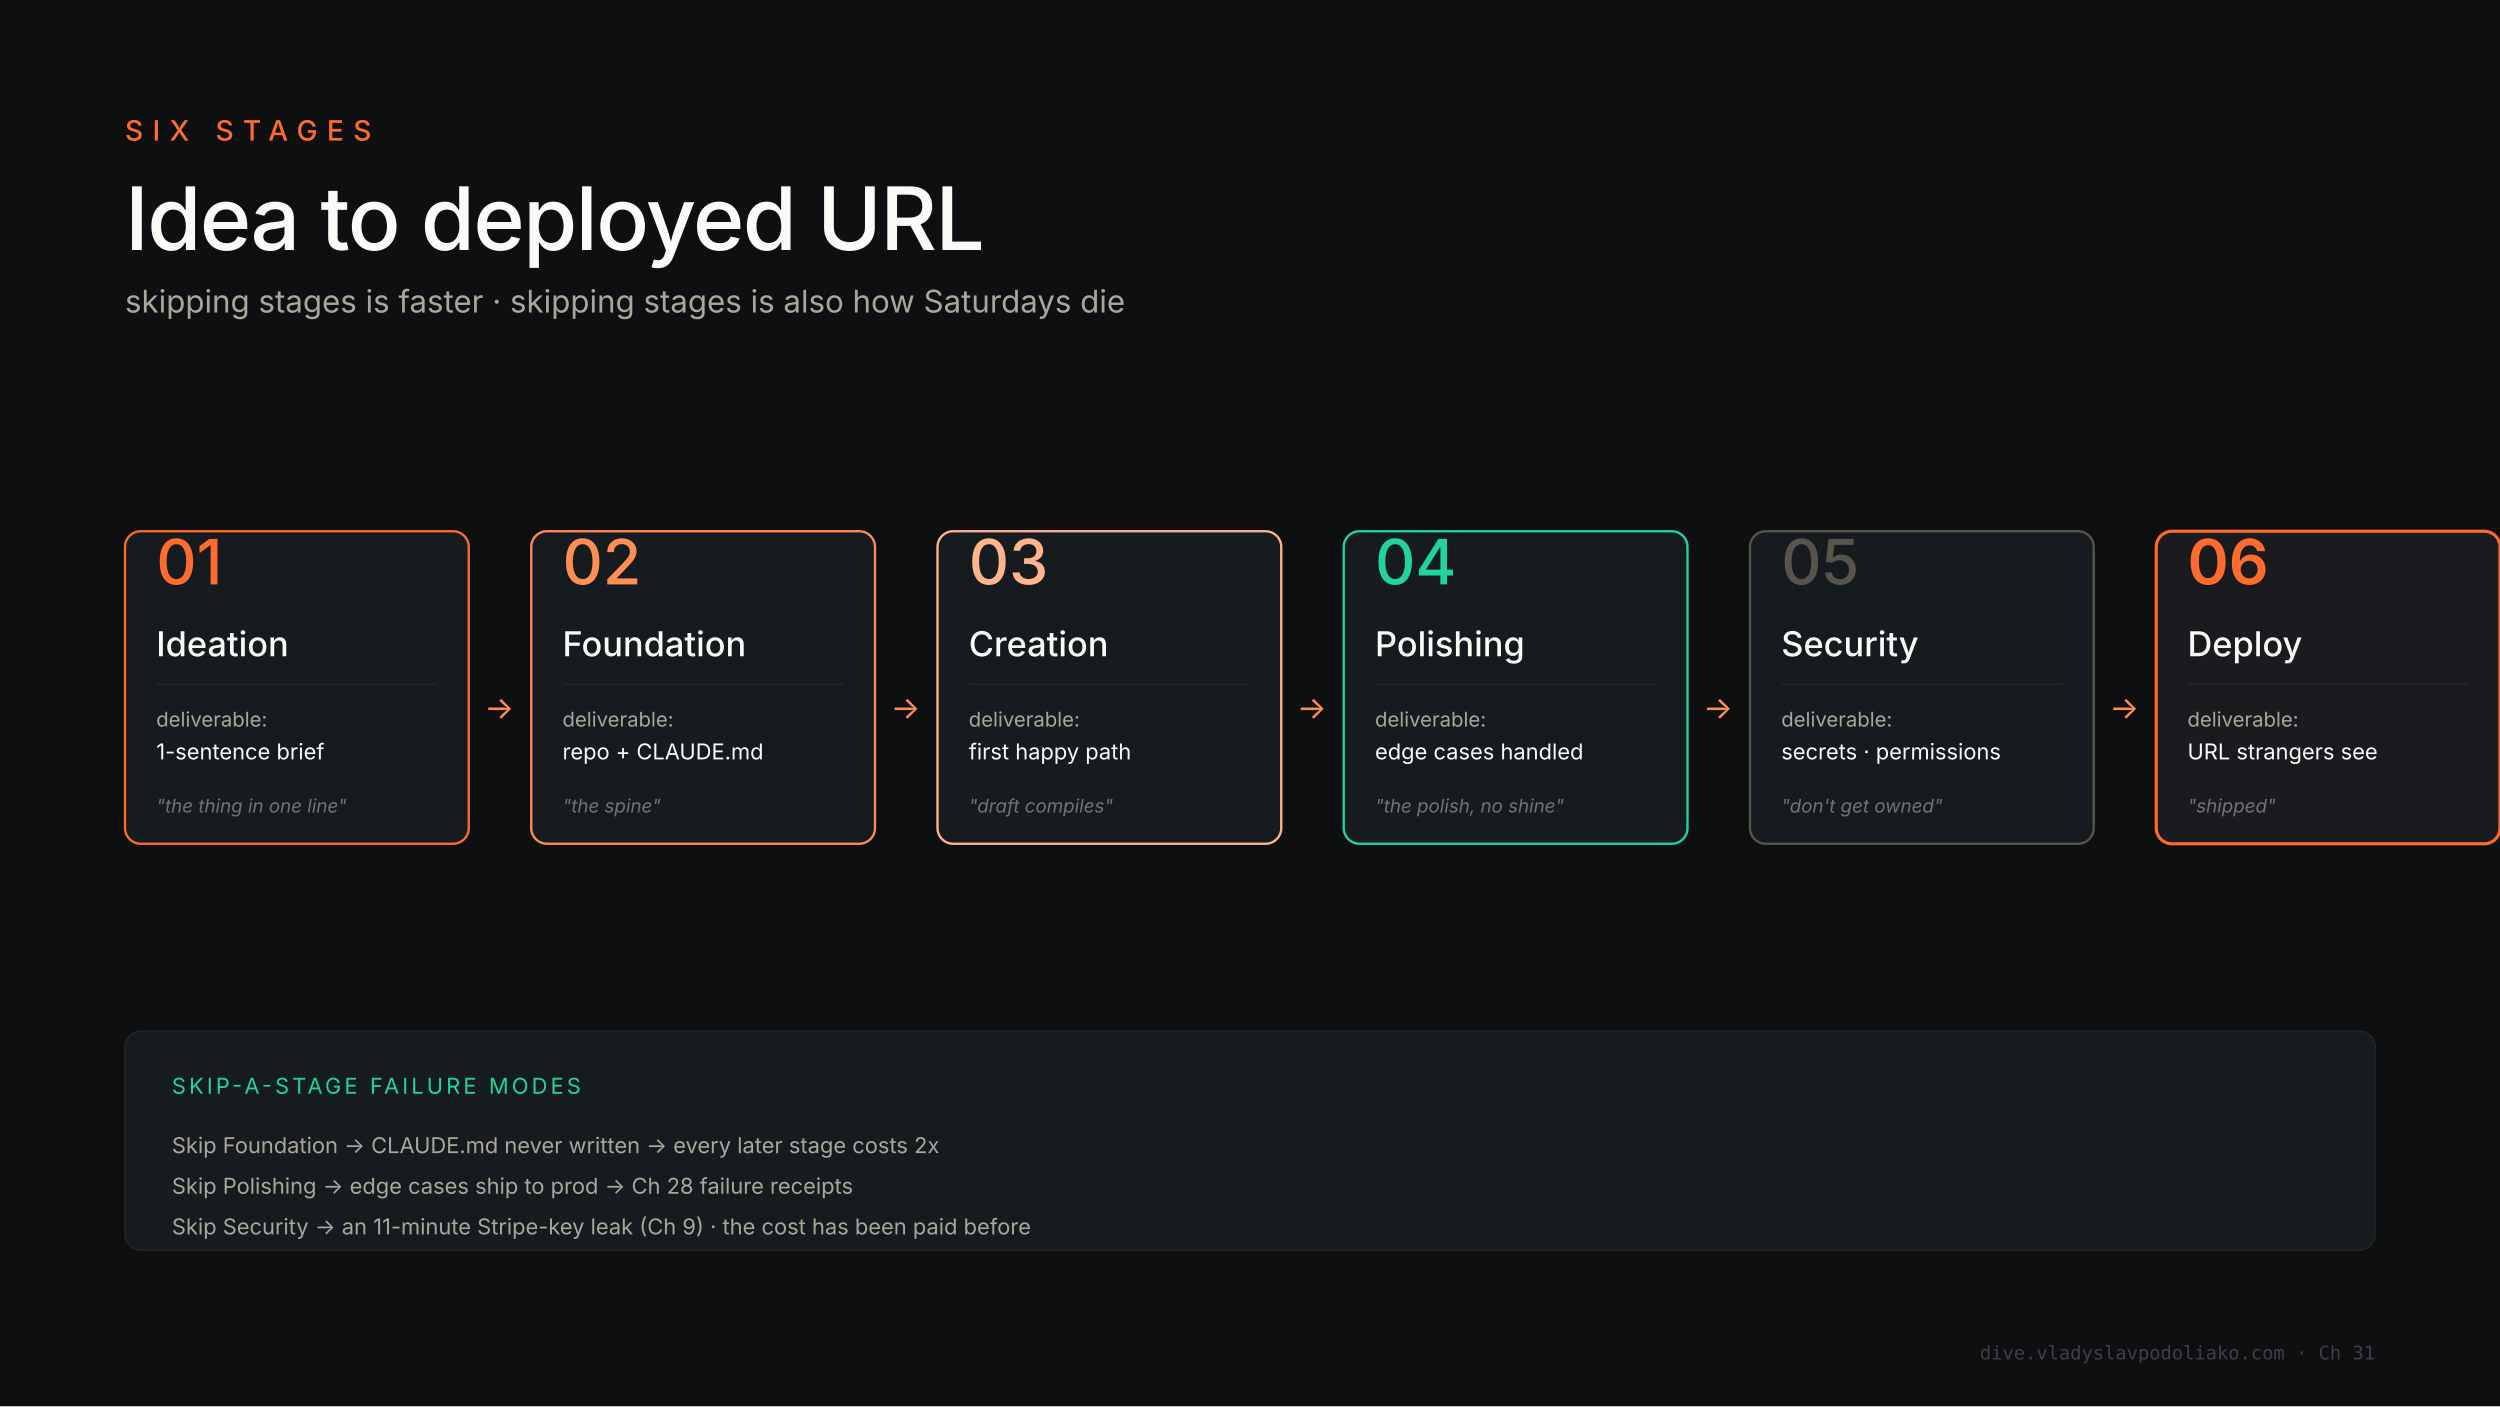
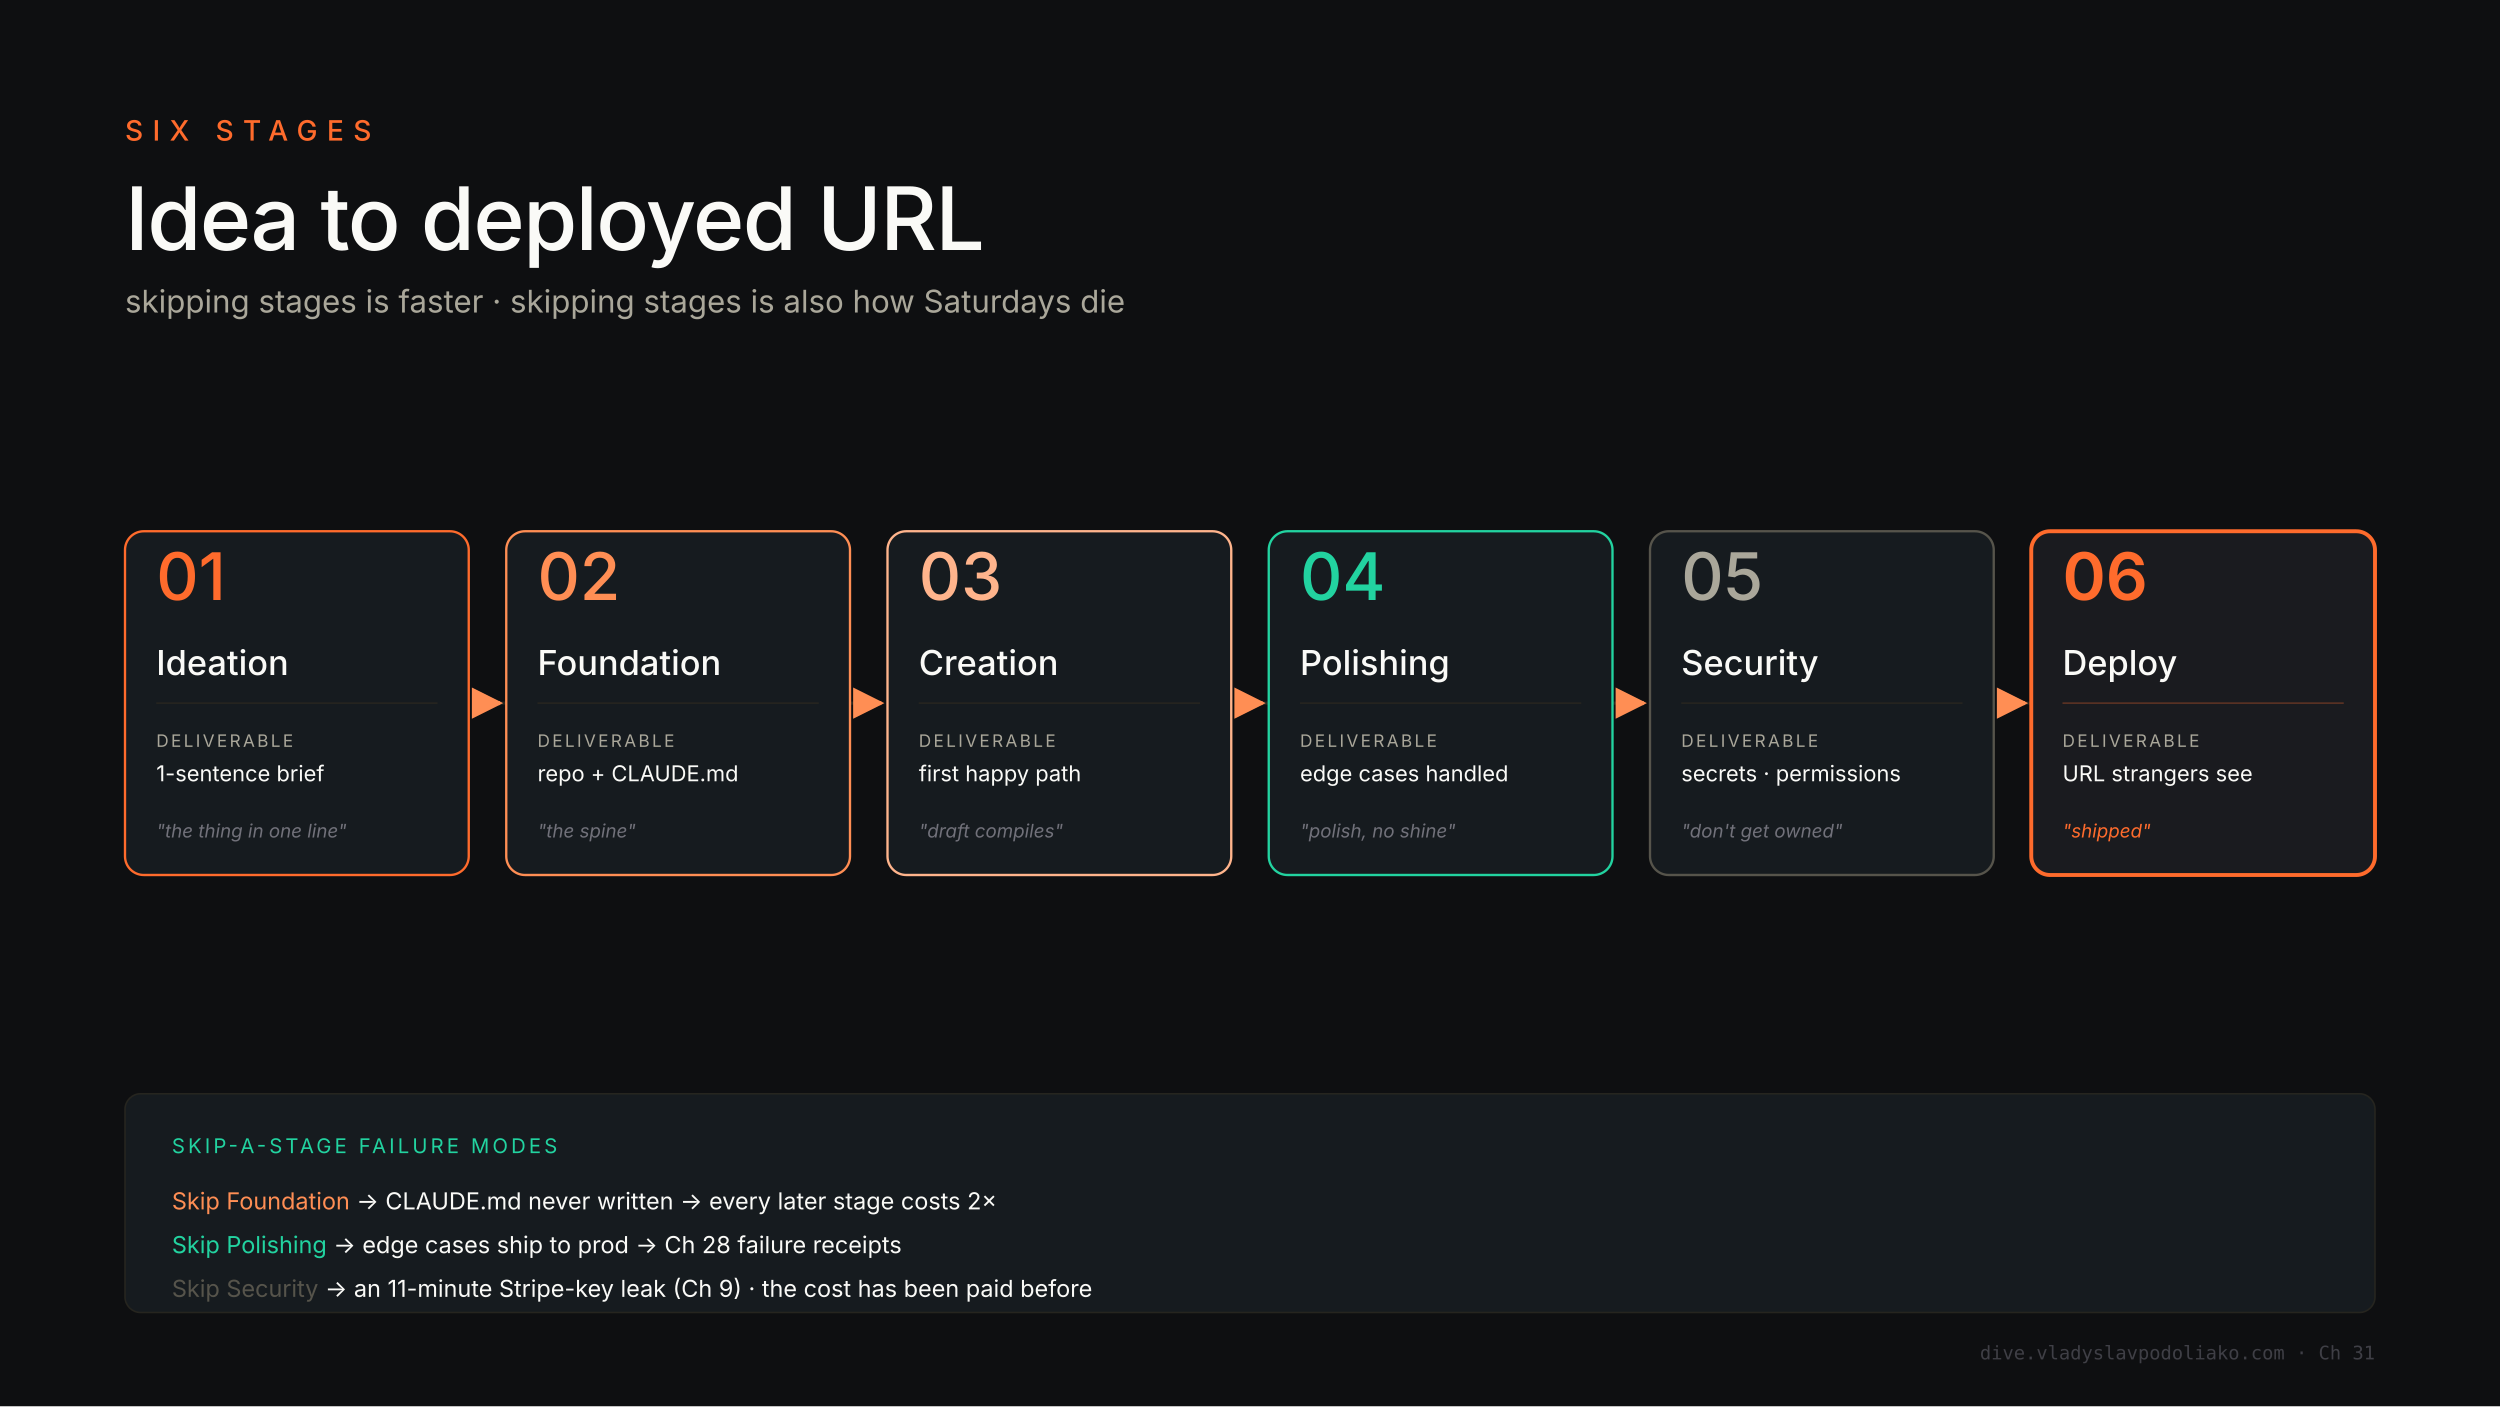
<svg xmlns="http://www.w3.org/2000/svg" viewBox="0 0 1600 900" width="1600" height="900" font-family="Inter, system-ui, sans-serif">
+   <defs>
+     <marker id="stage-arrow" viewBox="0 0 10 10" refX="9" refY="5" markerWidth="8" markerHeight="8" orient="auto">
+       <path d="M 0 0 L 10 5 L 0 10 z" fill="#FF8E54" />
+     </marker>
+   </defs>
  <rect width="1600" height="900" fill="#0E0F11" />
  <text x="80" y="90" fill="#FF6B2C" font-size="18" letter-spacing="6" font-weight="500">SIX STAGES</text>
  <text x="80" y="160" fill="#FAFAF7" font-size="56" font-weight="500" font-family="Source Serif 4, Georgia, serif" letter-spacing="-1">Idea to deployed URL</text>
  <text x="80" y="200" fill="#AAA79A" font-size="20">skipping stages is faster · skipping stages is also how Saturdays die</text>
+   <line x1="280" y1="450" x2="1320" y2="450" stroke="#26251F" stroke-width="2" stroke-dasharray="4 4" />
  <g transform="translate(80, 340)">
    <g>
-       <rect x="0" y="0" width="220" height="200" fill="#161B1F" stroke="#FF6B2C" stroke-width="1.5" rx="10" />
-       <text x="20" y="34" fill="#FF6B2C" font-size="40" font-weight="500" font-family="Source Serif 4, Georgia, serif">01</text>
-       <text x="20" y="80" fill="#FAFAF7" font-size="22" font-weight="500" font-family="Source Serif 4, Georgia, serif">Ideation</text>
-       <line x1="20" y1="98" x2="200" y2="98" stroke="#26251F" />
-       <text x="20" y="125" fill="#AAA79A" font-size="13">deliverable:</text>
-       <text x="20" y="146" fill="#FAFAF7" font-size="14">1-sentence brief</text>
-       <text x="20" y="180" fill="#71717A" font-size="12" font-style="italic">"the thing in one line"</text>
+       <rect x="0" y="0" width="220" height="220" fill="#161B1F" stroke="#FF6B2C" stroke-width="1.5" rx="12" />
+       <text x="20" y="44" fill="#FF6B2C" font-size="42" font-weight="500" font-family="Source Serif 4, Georgia, serif">01</text>
+       <text x="20" y="92" fill="#FAFAF7" font-size="22" font-weight="500" font-family="Source Serif 4, Georgia, serif">Ideation</text>
+       <line x1="20" y1="110" x2="200" y2="110" stroke="#26251F" />
+       <text x="20" y="138" fill="#AAA79A" font-size="11" letter-spacing="1.5">DELIVERABLE</text>
+       <text x="20" y="160" fill="#FAFAF7" font-size="14">1-sentence brief</text>
+       <text x="20" y="196" fill="#71717A" font-size="12" font-style="italic">"the thing in one line"</text>
    </g>
-     <text x="230" y="120" fill="#FF8E54" font-size="20">→</text>
-     <g transform="translate(260, 0)">
-       <rect x="0" y="0" width="220" height="200" fill="#161B1F" stroke="#FF8E54" stroke-width="1.5" rx="10" />
-       <text x="20" y="34" fill="#FF8E54" font-size="40" font-weight="500" font-family="Source Serif 4, Georgia, serif">02</text>
-       <text x="20" y="80" fill="#FAFAF7" font-size="22" font-weight="500" font-family="Source Serif 4, Georgia, serif">Foundation</text>
-       <line x1="20" y1="98" x2="200" y2="98" stroke="#26251F" />
-       <text x="20" y="125" fill="#AAA79A" font-size="13">deliverable:</text>
-       <text x="20" y="146" fill="#FAFAF7" font-size="14">repo + CLAUDE.md</text>
-       <text x="20" y="180" fill="#71717A" font-size="12" font-style="italic">"the spine"</text>
+     <line x1="232" y1="110" x2="240" y2="110" stroke="#FF8E54" stroke-width="2.5" marker-end="url(#stage-arrow)" />
+     <g transform="translate(244, 0)">
+       <rect x="0" y="0" width="220" height="220" fill="#161B1F" stroke="#FF8E54" stroke-width="1.5" rx="12" />
+       <text x="20" y="44" fill="#FF8E54" font-size="42" font-weight="500" font-family="Source Serif 4, Georgia, serif">02</text>
+       <text x="20" y="92" fill="#FAFAF7" font-size="22" font-weight="500" font-family="Source Serif 4, Georgia, serif">Foundation</text>
+       <line x1="20" y1="110" x2="200" y2="110" stroke="#26251F" />
+       <text x="20" y="138" fill="#AAA79A" font-size="11" letter-spacing="1.5">DELIVERABLE</text>
+       <text x="20" y="160" fill="#FAFAF7" font-size="14">repo + CLAUDE.md</text>
+       <text x="20" y="196" fill="#71717A" font-size="12" font-style="italic">"the spine"</text>
    </g>
-     <text x="490" y="120" fill="#FF8E54" font-size="20">→</text>
-     <g transform="translate(520, 0)">
-       <rect x="0" y="0" width="220" height="200" fill="#161B1F" stroke="#FFB48C" stroke-width="1.5" rx="10" />
-       <text x="20" y="34" fill="#FFB48C" font-size="40" font-weight="500" font-family="Source Serif 4, Georgia, serif">03</text>
-       <text x="20" y="80" fill="#FAFAF7" font-size="22" font-weight="500" font-family="Source Serif 4, Georgia, serif">Creation</text>
-       <line x1="20" y1="98" x2="200" y2="98" stroke="#26251F" />
-       <text x="20" y="125" fill="#AAA79A" font-size="13">deliverable:</text>
-       <text x="20" y="146" fill="#FAFAF7" font-size="14">first happy path</text>
-       <text x="20" y="180" fill="#71717A" font-size="12" font-style="italic">"draft compiles"</text>
+     <line x1="476" y1="110" x2="484" y2="110" stroke="#FF8E54" stroke-width="2.5" marker-end="url(#stage-arrow)" />
+     <g transform="translate(488, 0)">
+       <rect x="0" y="0" width="220" height="220" fill="#161B1F" stroke="#FFB48C" stroke-width="1.5" rx="12" />
+       <text x="20" y="44" fill="#FFB48C" font-size="42" font-weight="500" font-family="Source Serif 4, Georgia, serif">03</text>
+       <text x="20" y="92" fill="#FAFAF7" font-size="22" font-weight="500" font-family="Source Serif 4, Georgia, serif">Creation</text>
+       <line x1="20" y1="110" x2="200" y2="110" stroke="#26251F" />
+       <text x="20" y="138" fill="#AAA79A" font-size="11" letter-spacing="1.5">DELIVERABLE</text>
+       <text x="20" y="160" fill="#FAFAF7" font-size="14">first happy path</text>
+       <text x="20" y="196" fill="#71717A" font-size="12" font-style="italic">"draft compiles"</text>
    </g>
-     <text x="750" y="120" fill="#FF8E54" font-size="20">→</text>
-     <g transform="translate(780, 0)">
-       <rect x="0" y="0" width="220" height="200" fill="#161B1F" stroke="#22D3A0" stroke-width="1.5" rx="10" />
-       <text x="20" y="34" fill="#22D3A0" font-size="40" font-weight="500" font-family="Source Serif 4, Georgia, serif">04</text>
-       <text x="20" y="80" fill="#FAFAF7" font-size="22" font-weight="500" font-family="Source Serif 4, Georgia, serif">Polishing</text>
-       <line x1="20" y1="98" x2="200" y2="98" stroke="#26251F" />
-       <text x="20" y="125" fill="#AAA79A" font-size="13">deliverable:</text>
-       <text x="20" y="146" fill="#FAFAF7" font-size="14">edge cases handled</text>
-       <text x="20" y="180" fill="#71717A" font-size="12" font-style="italic">"the polish, no shine"</text>
+     <line x1="720" y1="110" x2="728" y2="110" stroke="#FF8E54" stroke-width="2.5" marker-end="url(#stage-arrow)" />
+     <g transform="translate(732, 0)">
+       <rect x="0" y="0" width="220" height="220" fill="#161B1F" stroke="#22D3A0" stroke-width="1.5" rx="12" />
+       <text x="20" y="44" fill="#22D3A0" font-size="42" font-weight="500" font-family="Source Serif 4, Georgia, serif">04</text>
+       <text x="20" y="92" fill="#FAFAF7" font-size="22" font-weight="500" font-family="Source Serif 4, Georgia, serif">Polishing</text>
+       <line x1="20" y1="110" x2="200" y2="110" stroke="#26251F" />
+       <text x="20" y="138" fill="#AAA79A" font-size="11" letter-spacing="1.5">DELIVERABLE</text>
+       <text x="20" y="160" fill="#FAFAF7" font-size="14">edge cases handled</text>
+       <text x="20" y="196" fill="#71717A" font-size="12" font-style="italic">"polish, no shine"</text>
    </g>
-     <text x="1010" y="120" fill="#FF8E54" font-size="20">→</text>
-     <g transform="translate(1040, 0)">
-       <rect x="0" y="0" width="220" height="200" fill="#161B1F" stroke="#56544B" stroke-width="1.5" rx="10" />
-       <text x="20" y="34" fill="#56544B" font-size="40" font-weight="500" font-family="Source Serif 4, Georgia, serif">05</text>
-       <text x="20" y="80" fill="#FAFAF7" font-size="22" font-weight="500" font-family="Source Serif 4, Georgia, serif">Security</text>
-       <line x1="20" y1="98" x2="200" y2="98" stroke="#26251F" />
-       <text x="20" y="125" fill="#AAA79A" font-size="13">deliverable:</text>
-       <text x="20" y="146" fill="#FAFAF7" font-size="14">secrets · permissions</text>
-       <text x="20" y="180" fill="#71717A" font-size="12" font-style="italic">"don't get owned"</text>
+     <line x1="964" y1="110" x2="972" y2="110" stroke="#FF8E54" stroke-width="2.5" marker-end="url(#stage-arrow)" />
+     <g transform="translate(976, 0)">
+       <rect x="0" y="0" width="220" height="220" fill="#161B1F" stroke="#56544B" stroke-width="1.5" rx="12" />
+       <text x="20" y="44" fill="#AAA79A" font-size="42" font-weight="500" font-family="Source Serif 4, Georgia, serif">05</text>
+       <text x="20" y="92" fill="#FAFAF7" font-size="22" font-weight="500" font-family="Source Serif 4, Georgia, serif">Security</text>
+       <line x1="20" y1="110" x2="200" y2="110" stroke="#26251F" />
+       <text x="20" y="138" fill="#AAA79A" font-size="11" letter-spacing="1.5">DELIVERABLE</text>
+       <text x="20" y="160" fill="#FAFAF7" font-size="14">secrets · permissions</text>
+       <text x="20" y="196" fill="#71717A" font-size="12" font-style="italic">"don't get owned"</text>
    </g>
-     <text x="1270" y="120" fill="#FF8E54" font-size="20">→</text>
-     <g transform="translate(1300, 0)">
-       <rect x="0" y="0" width="220" height="200" fill="#1A1B1F" stroke="#FF6B2C" stroke-width="2" rx="10" />
-       <text x="20" y="34" fill="#FF6B2C" font-size="40" font-weight="600" font-family="Source Serif 4, Georgia, serif">06</text>
-       <text x="20" y="80" fill="#FAFAF7" font-size="22" font-weight="500" font-family="Source Serif 4, Georgia, serif">Deploy</text>
-       <line x1="20" y1="98" x2="200" y2="98" stroke="#26251F" />
-       <text x="20" y="125" fill="#AAA79A" font-size="13">deliverable:</text>
-       <text x="20" y="146" fill="#FAFAF7" font-size="14">URL strangers see</text>
-       <text x="20" y="180" fill="#71717A" font-size="12" font-style="italic">"shipped"</text>
+     <line x1="1208" y1="110" x2="1216" y2="110" stroke="#FF8E54" stroke-width="2.5" marker-end="url(#stage-arrow)" />
+     <g transform="translate(1220, 0)">
+       <rect x="0" y="0" width="220" height="220" fill="#1A1B1F" stroke="#FF6B2C" stroke-width="2.5" rx="12" />
+       <text x="20" y="44" fill="#FF6B2C" font-size="42" font-weight="600" font-family="Source Serif 4, Georgia, serif">06</text>
+       <text x="20" y="92" fill="#FAFAF7" font-size="22" font-weight="500" font-family="Source Serif 4, Georgia, serif">Deploy</text>
+       <line x1="20" y1="110" x2="200" y2="110" stroke="#FF6B2C" stroke-opacity="0.3" />
+       <text x="20" y="138" fill="#AAA79A" font-size="11" letter-spacing="1.5">DELIVERABLE</text>
+       <text x="20" y="160" fill="#FAFAF7" font-size="14">URL strangers see</text>
+       <text x="20" y="196" fill="#FF6B2C" font-size="12" font-style="italic">"shipped"</text>
    </g>
  </g>
-   <g transform="translate(80, 660)">
+   <g transform="translate(80, 700)">
    <rect x="0" y="0" width="1440" height="140" fill="#161B1F" stroke="#26251F" stroke-width="1" rx="10" />
-     <text x="30" y="40" fill="#22D3A0" font-size="14" letter-spacing="2">SKIP-A-STAGE FAILURE MODES</text>
-     <text x="30" y="78" fill="#AAA79A" font-size="14">Skip Foundation → CLAUDE.md never written → every later stage costs 2x</text>
-     <text x="30" y="104" fill="#AAA79A" font-size="14">Skip Polishing → edge cases ship to prod → Ch 28 failure receipts</text>
-     <text x="30" y="130" fill="#AAA79A" font-size="14">Skip Security → an 11-minute Stripe-key leak (Ch 9) · the cost has been paid before</text>
+     <text x="30" y="38" fill="#22D3A0" font-size="13" letter-spacing="2">SKIP-A-STAGE FAILURE MODES</text>
+     <text x="30" y="74" fill="#FAFAF7" font-size="15">
+       <tspan fill="#FF8E54">Skip Foundation</tspan> → CLAUDE.md never written → every later stage costs 2×</text>
+     <text x="30" y="102" fill="#FAFAF7" font-size="15">
+       <tspan fill="#22D3A0">Skip Polishing</tspan> → edge cases ship to prod → Ch 28 failure receipts</text>
+     <text x="30" y="130" fill="#FAFAF7" font-size="15">
+       <tspan fill="#56544B">Skip Security</tspan> → an 11-minute Stripe-key leak (Ch 9) · the cost has been paid before</text>
  </g>
  <text x="1520" y="870" fill="#3F3F46" font-size="12" text-anchor="end" font-family="JetBrains Mono, monospace">dive.vladyslavpodoliako.com · Ch 31</text>
</svg>
